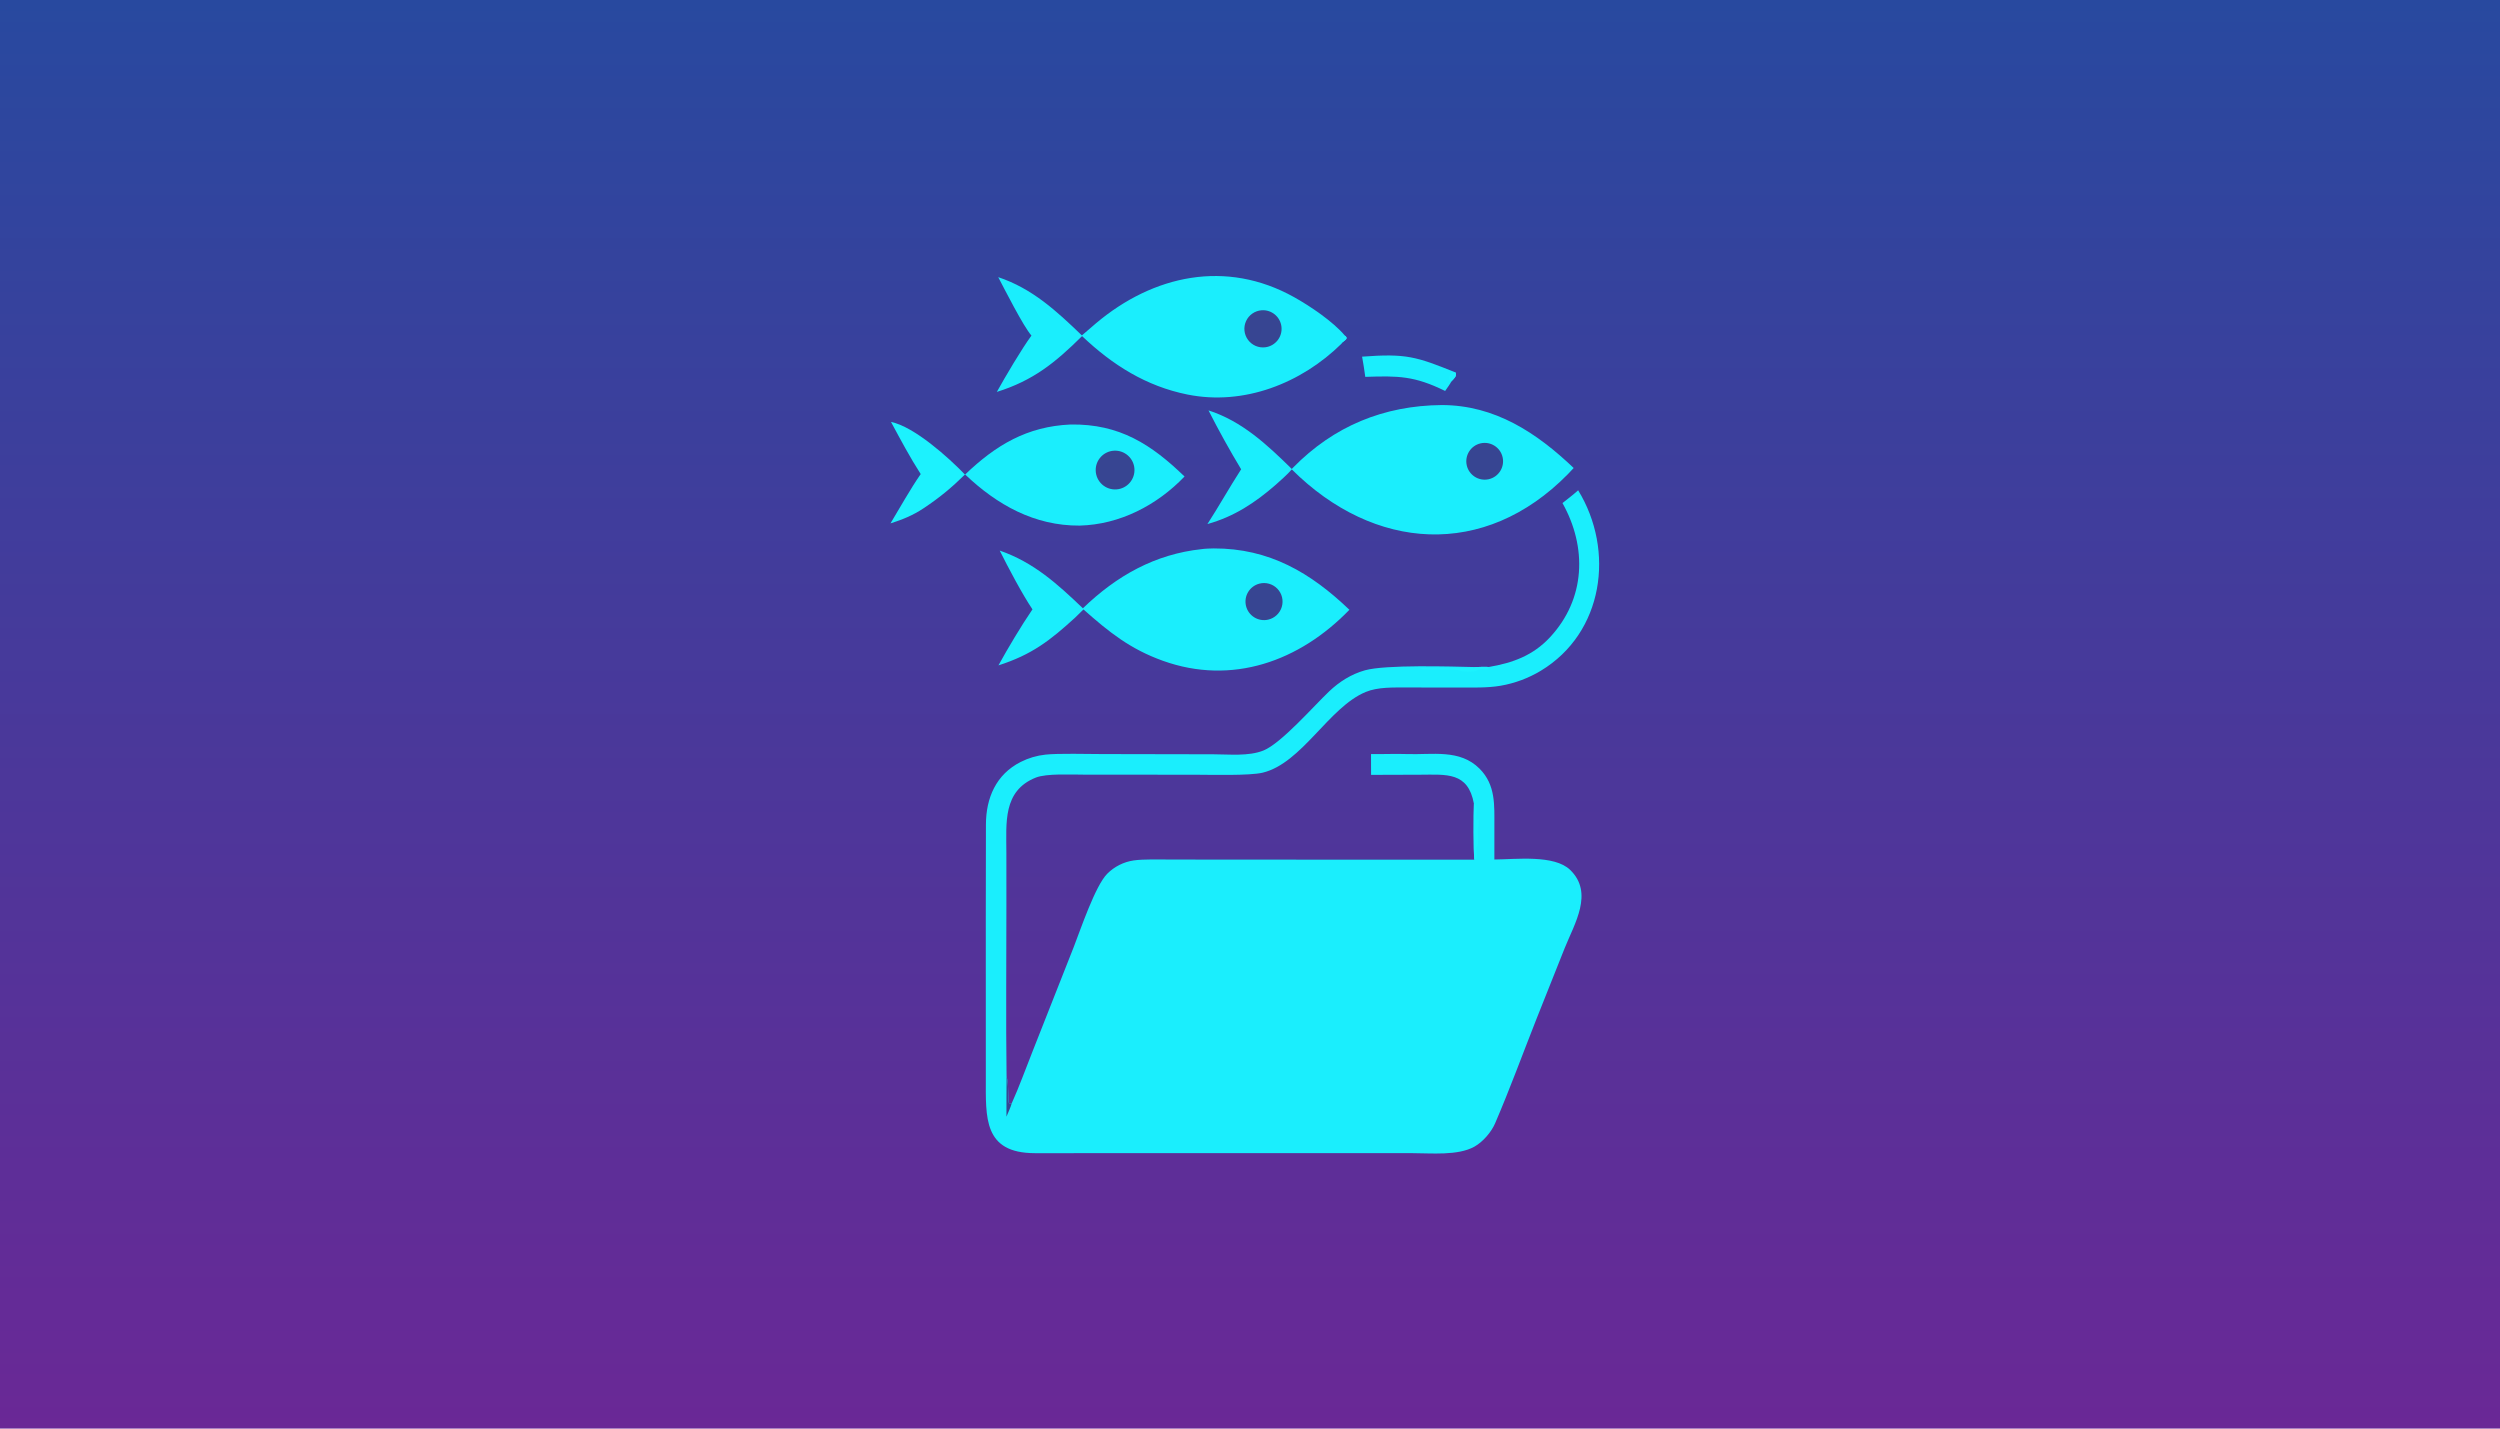
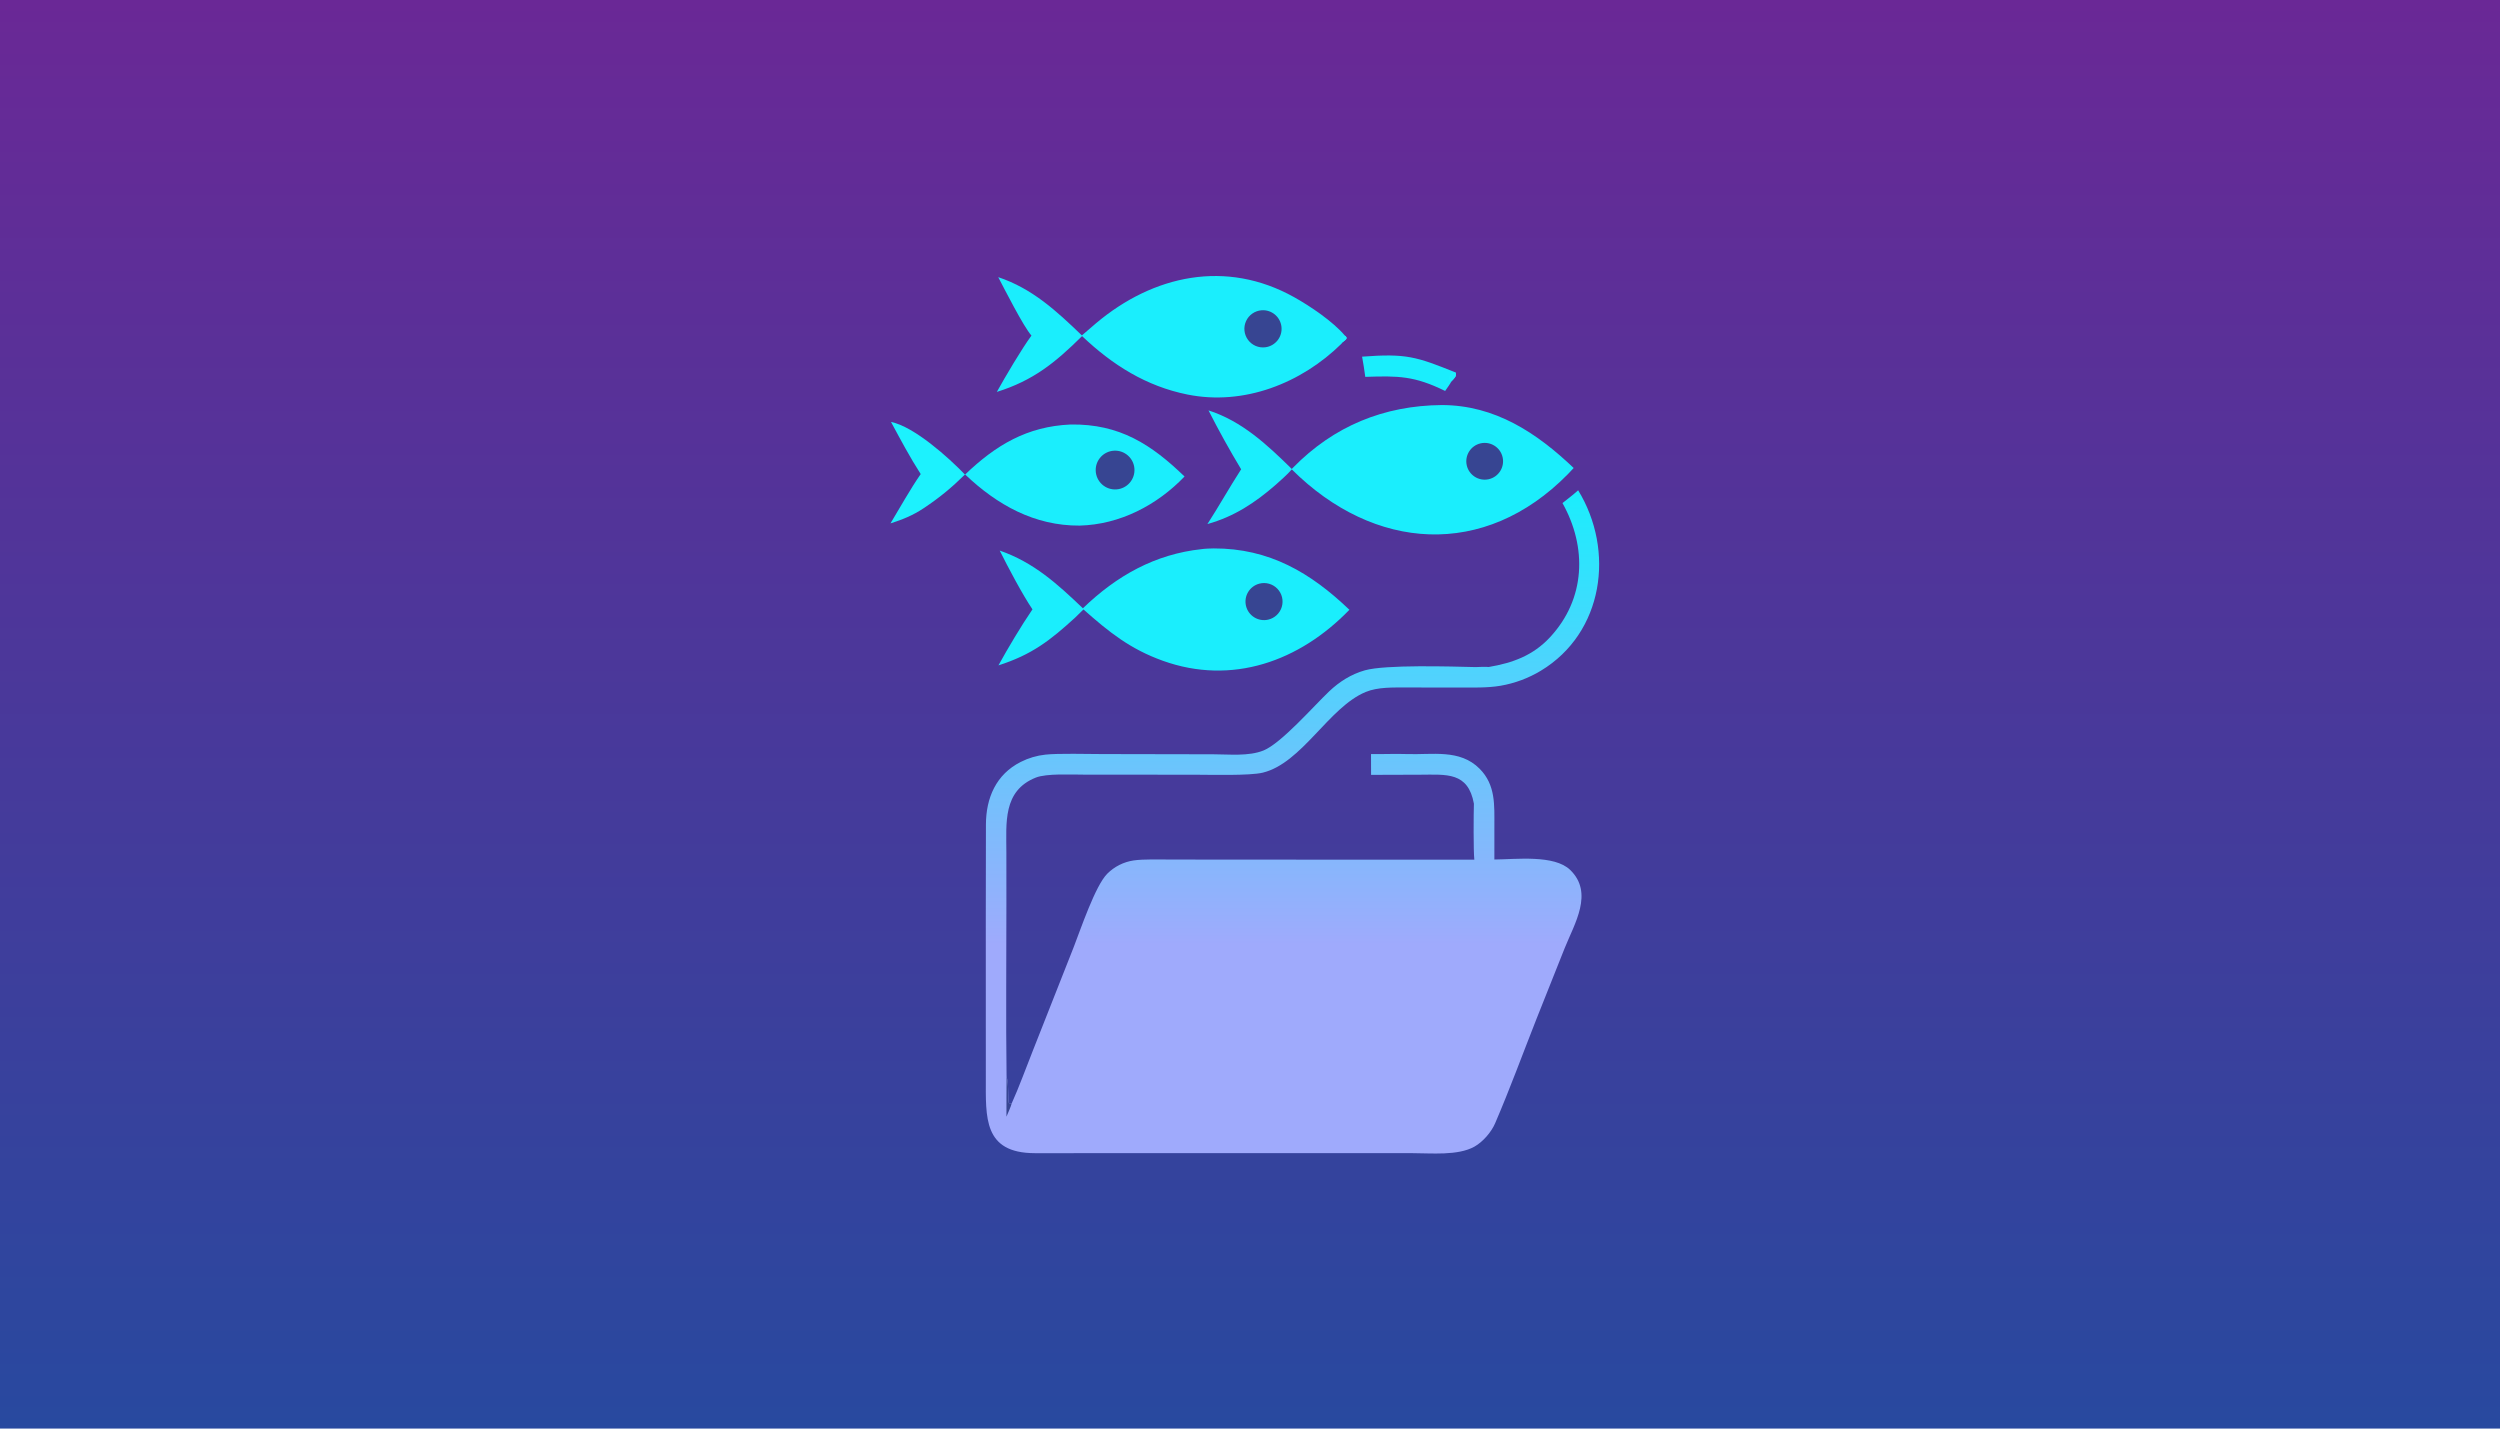
<svg xmlns="http://www.w3.org/2000/svg" id="Layer_1" width="948.267mm" height="541.867mm" version="1.1" viewBox="0 0 2688 1536">
  <defs>
    <style>
      .st0 {
+         fill: url(#linear-gradient1);
+       }
+ 
+       .st1 {
        fill: url(#linear-gradient);
      }

-       .st1 {
+       .st2 {
        fill: #374592;
      }

-       .st2 {
+       .st3 {
        fill: #1cf2fe;
      }

-       .st3 {
+       .st4 {
        fill: #1aeefd;
      }
    </style>
-     <linearGradient id="linear-gradient" x1="1344" y1="1536" x2="1344" y2="0" gradientUnits="userSpaceOnUse">
+     <linearGradient id="linear-gradient" x1="1344" y1="1536" x2="1344" y2="0" gradientTransform="translate(2688 1536) rotate(-180)" gradientUnits="userSpaceOnUse">
      <stop offset="0" stop-color="#6a2896" />
      <stop offset="1" stop-color="#28499f" />
    </linearGradient>
+     <linearGradient id="linear-gradient1" x1="1389.668" y1="527.146" x2="1389.668" y2="1240.283" gradientUnits="userSpaceOnUse">
+       <stop offset="0" stop-color="#1aeefd" />
+       <stop offset=".685" stop-color="#9faafc" />
+     </linearGradient>
  </defs>
-   <path class="st0" d="M0,0h2688v1536H0V0Z" />
-   <path class="st3" d="M1679.98,540.904c5.42-4.322,11.77-9.15,16.84-13.758,39.79,64.918,27.38,153.239-40.07,194.007-13.34,8.048-28.06,13.532-43.4,16.169-14.1,2.44-30.21,1.898-44.67,1.897l-56.61-.027c-14.14.022-30.65-.579-43.67,4.815-39.67,16.426-68.46,76.531-110.74,86.77-14.05,3.403-55.78,2.247-72.35,2.207l-119.58-.084c-13.4.003-40.48-1.458-52.09,3.187-35.64,14.269-31.59,48.882-31.59,80.539l.03,55.51c.04,61.484-.63,123.834.18,185.234,2.81,9.15.94,26.33,2.85,29.43.8.32,1.82-.4,2.78-.7,7.47-16.39,15.78-39.22,22.59-56.32l44.02-111.58c7.23-18.555,23.21-66.107,36.09-78.848,7.67-7.635,17.57-12.614,28.27-14.205,10.32-1.535,29.21-1.023,40.35-.985l64.67.106,261.32.034c-1.05-9.552-.82-49.718-.45-60.142-6.23-34.452-29.68-31.273-57.73-31.19l-52.84.171-.06-22.376c12.74.216,25.9-.448,38.47-.003,27.26.967,56.9-5.675,78.24,15.726,17.47,17.518,15.9,39.298,15.92,61.848v35.816c23.23-.164,64.43-5.367,81.51,11.183,25.51,24.718,4.72,57.572-5.98,84.255l-30.21,75.86c-14.78,37.4-28.58,75.31-44.49,112.25-4.06,9.55-13.14,20.02-22.25,25.15-17.75,9.99-46.83,7.02-66.79,7.02l-92.09-.02-313.76.04c-55.63-.09-52.72-38.64-52.73-80.84l-.02-71.04c.01-67.12-.1-134.391.13-201.517.09-28.47,10.84-53.857,37.41-67.258,8.32-4.213,17.33-6.878,26.6-7.864,13.27-1.502,46.38-.625,60.83-.602l119.67.236c16.99.026,37.99,2.342,53.87-4.065,19.17-7.73,53.89-47.627,70.67-63.576,10.94-10.401,23.75-18.487,38.34-22.623,22.17-6.283,92.24-4.125,119.25-3.482,4.18-.149,9.94-.492,14-.107,25.83-4.402,47.47-12.256,65.77-31.882,38.52-41.33,40.09-96.905,13.5-144.366Z" />
-   <path class="st2" d="M1584.75,864.16c5.97,1.694.93,13.849,2.99,17.88.42-.504,1.12-1.362,1.6-1.894l.34.046c.72,1.918.39,6.21-.21,8.303-1.99,6.975,1.66,15.889-1.57,22.113-2.3,4.409,3.36,11.935-2.7,13.694-1.05-9.552-.82-49.718-.45-60.142Z" />
-   <path class="st2" d="M1586.71,717.259c4.18-.149,9.94-.492,14-.107-.43,5.694-7.74-.233-12.14,3.526-2.49,2.131-16.37,1.792-18.79.432-5.41-3.044-41.13.833-42.62-2.608l1.62-.225-.32.029c6.83-.14,56.06,1.003,58.25-1.047Z" />
-   <path class="st1" d="M1082.26,1157.37c2.81,9.15.94,26.33,2.85,29.43.8.32,1.82-.4,2.78-.7-1.1,4.17-4.03,10.34-5.75,14.57.11-14.36-.12-29.03.12-43.3Z" />
-   <path class="st3" d="M1550.25,435.509c57.14.111,101.94,29.725,141.76,67.691-2.02,2.247-4.09,4.449-6.21,6.604-89.78,91.377-208.45,82.962-296.86-5.101-5.43,6.091-11.18,11.055-17.24,16.496-22.15,19.328-44.93,34.357-73.48,42.265,12.25-18.924,23.65-39.365,36.26-58.88-12.46-20.681-24.17-41.805-35.1-63.332,36.12,11.618,63.18,37.054,89.55,62.965.44-.471.88-.937,1.34-1.397,43.89-44.774,97.73-66.778,159.98-67.311Z" />
-   <path class="st1" d="M1591.89,476.71c10.69-2.467,21.35,4.253,23.73,14.967,2.39,10.715-4.42,21.32-15.15,23.62-10.61,2.275-21.08-4.437-23.43-15.034-2.36-10.597,4.27-21.112,14.85-23.553Z" />
-   <path class="st3" d="M1292.34,590.388c2.63-.446,9.82-.717,12.61-.725,59.82-.175,104.26,26.134,145.93,65.969-53.54,55.42-126.26,81.566-200.69,54.799-35.15-12.639-57.75-30.805-85.26-55.159l-8.66,8.523c-27.2,24.909-47,40.196-82.75,51.625,10.61-19.226,24.22-42.069,36.59-60.244-10.9-16.125-26.41-45.514-35.21-63.204,36.46,12.651,61.78,35.634,89.42,62.073,36.21-34.952,77.57-58.295,128.02-63.657Z" />
-   <path class="st1" d="M1354.19,627.504c6.96-1.762,14.33.355,19.29,5.544,4.97,5.188,6.75,12.644,4.68,19.519-2.06,6.874-7.67,12.104-14.67,13.691-10.64,2.41-21.24-4.181-23.79-14.788-2.54-10.607,3.92-21.289,14.49-23.966Z" />
-   <path class="st3" d="M1163.23,360.638c5.04-4.413,10.12-8.779,15.24-13.098,61.55-51.807,139.81-68.843,212.95-28.04,17.18,9.581,42.02,26.298,54.66,41.425,4.09,3,.34,4.54-2.79,7.288-.27.416-.55.831-.82,1.246-43.27,42.646-104.92,66.966-165.65,54.752-44.65-8.982-80.78-31.879-113.38-62.845-28.89,28.645-52.59,47.807-91.65,60.026,9.15-16.449,26.6-46.1,37.23-60.559-8.99-10.422-28.36-48.849-35.73-62.84,36.64,12.215,62.59,36.326,89.94,62.645Z" />
-   <path class="st2" d="M1446.08,360.925c4.09,3,.34,4.54-2.79,7.288-3.59-3.37-1.68-6.588,2.79-7.288Z" />
-   <path class="st1" d="M1356.4,333.618c10.82-.845,20.34,7.09,21.45,17.883,1.12,10.793-6.58,20.506-17.34,21.891-7.2.927-14.35-2.126-18.65-7.974-4.31-5.849-5.11-13.574-2.09-20.18,3.02-6.606,9.39-11.054,16.63-11.62Z" />
-   <path class="st3" d="M1151.05,456.425c52.66-.822,86.75,21.348,122.58,55.919-29.6,30.833-69.54,51.672-112.78,52.779-48.53.341-88.93-22.363-123.13-54.959,32.92-31.497,66.46-51.671,113.33-53.739Z" />
-   <path class="st1" d="M1197.85,484.582c11.41-.599,21.17,8.09,21.9,19.488.73,11.399-7.84,21.264-19.23,22.126-5.69.43-11.3-1.485-15.53-5.3-4.24-3.815-6.72-9.196-6.89-14.893-.32-11.317,8.44-20.826,19.75-21.421Z" />
-   <path class="st2" d="M958.006,453.653c24.915,5.04,62.044,38.404,79.494,56.576-14.82,14.551-27.39,24.899-44.53,36.303-11.473,7.646-22.615,12.1-35.541,16.239,10.194-16.863,21.492-37.21,32.52-53.047-11.59-18.006-21.777-37.214-31.943-56.071Z" />
-   <path class="st3" d="M1464.52,383.476c47.65-3.599,58.28.008,100.4,16.945,1.94,4.004-1.58,6.498-4.39,9.676-.73,1.847-5.33,8.242-6.72,10.263-33.03-16.246-50.3-16.346-85.87-15.158-.96-7.269-2.1-14.513-3.42-21.726Z" />
-   <path class="st2" d="M1560.53,410.097c-4.06-.632-1.73-6.777-.54-8.812.92-.527,1.33-.568,2.4-.654l2.53-.21c1.94,4.004-1.58,6.498-4.39,9.676Z" />
+   <path class="st1" d="M2688,1536H0V0h2688v1536Z" />
+   <path class="st0" d="M1679.98,540.904c5.42-4.322,11.77-9.15,16.84-13.758,39.79,64.918,27.38,153.239-40.07,194.007-13.34,8.048-28.06,13.532-43.4,16.169-14.1,2.44-30.21,1.898-44.67,1.897l-56.61-.027c-14.14.022-30.65-.579-43.67,4.815-39.67,16.426-68.46,76.531-110.74,86.77-14.05,3.403-55.78,2.247-72.35,2.207l-119.58-.084c-13.4.003-40.48-1.458-52.09,3.187-35.64,14.269-31.59,48.882-31.59,80.539l.03,55.51c.04,61.484-.63,123.834.18,185.234,2.81,9.15.94,26.33,2.85,29.43.8.32,1.82-.4,2.78-.7,7.47-16.39,15.78-39.22,22.59-56.32l44.02-111.58c7.23-18.555,23.21-66.107,36.09-78.848,7.67-7.635,17.57-12.614,28.27-14.205,10.32-1.535,29.21-1.023,40.35-.985l64.67.106,261.32.034c-1.05-9.552-.82-49.718-.45-60.142-6.23-34.452-29.68-31.273-57.73-31.19l-52.84.171-.06-22.376c12.74.216,25.9-.448,38.47-.003,27.26.967,56.9-5.675,78.24,15.726,17.47,17.518,15.9,39.298,15.92,61.848v35.816c23.23-.164,64.43-5.367,81.51,11.183,25.51,24.718,4.72,57.572-5.98,84.255l-30.21,75.86c-14.78,37.4-28.58,75.31-44.49,112.25-4.06,9.55-13.14,20.02-22.25,25.15-17.75,9.99-46.83,7.02-66.79,7.02l-92.09-.02-313.76.04c-55.63-.09-52.72-38.64-52.73-80.84l-.02-71.04c.01-67.12-.1-134.391.13-201.517.09-28.47,10.84-53.857,37.41-67.258,8.32-4.213,17.33-6.878,26.6-7.864,13.27-1.502,46.38-.625,60.83-.602l119.67.236c16.99.026,37.99,2.342,53.87-4.065,19.17-7.73,53.89-47.627,70.67-63.576,10.94-10.401,23.75-18.487,38.34-22.623,22.17-6.283,92.24-4.125,119.25-3.482,4.18-.149,9.94-.492,14-.107,25.83-4.402,47.47-12.256,65.77-31.882,38.52-41.33,40.09-96.905,13.5-144.366Z" />
+   <path class="st2" d="M1082.26,1157.37c2.81,9.15.94,26.33,2.85,29.43.8.32,1.82-.4,2.78-.7-1.1,4.17-4.03,10.34-5.75,14.57.11-14.36-.12-29.03.12-43.3Z" />
+   <path class="st4" d="M1550.25,435.509c57.14.111,101.94,29.725,141.76,67.691-2.02,2.247-4.09,4.449-6.21,6.604-89.78,91.377-208.45,82.962-296.86-5.101-5.43,6.091-11.18,11.055-17.24,16.496-22.15,19.328-44.93,34.357-73.48,42.265,12.25-18.924,23.65-39.365,36.26-58.88-12.46-20.681-24.17-41.805-35.1-63.332,36.12,11.618,63.18,37.054,89.55,62.965.44-.471.88-.937,1.34-1.397,43.89-44.774,97.73-66.778,159.98-67.311Z" />
+   <path class="st2" d="M1591.89,476.71c10.69-2.467,21.35,4.253,23.73,14.967,2.39,10.715-4.42,21.32-15.15,23.62-10.61,2.275-21.08-4.437-23.43-15.034-2.36-10.597,4.27-21.112,14.85-23.553Z" />
+   <path class="st4" d="M1292.34,590.388c2.63-.446,9.82-.717,12.61-.725,59.82-.175,104.26,26.134,145.93,65.969-53.54,55.42-126.26,81.566-200.69,54.799-35.15-12.639-57.75-30.805-85.26-55.159l-8.66,8.523c-27.2,24.909-47,40.196-82.75,51.625,10.61-19.226,24.22-42.069,36.59-60.244-10.9-16.125-26.41-45.514-35.21-63.204,36.46,12.651,61.78,35.634,89.42,62.073,36.21-34.952,77.57-58.295,128.02-63.657Z" />
+   <path class="st2" d="M1354.19,627.504c6.96-1.762,14.33.355,19.29,5.544,4.97,5.188,6.75,12.644,4.68,19.519-2.06,6.874-7.67,12.104-14.67,13.691-10.64,2.41-21.24-4.181-23.79-14.788-2.54-10.607,3.92-21.289,14.49-23.966Z" />
+   <path class="st4" d="M1163.23,360.638c5.04-4.413,10.12-8.779,15.24-13.098,61.55-51.807,139.81-68.843,212.95-28.04,17.18,9.581,42.02,26.298,54.66,41.425,4.09,3,.34,4.54-2.79,7.288-.27.416-.55.831-.82,1.246-43.27,42.646-104.92,66.966-165.65,54.752-44.65-8.982-80.78-31.879-113.38-62.845-28.89,28.645-52.59,47.807-91.65,60.026,9.15-16.449,26.6-46.1,37.23-60.559-8.99-10.422-28.36-48.849-35.73-62.84,36.64,12.215,62.59,36.326,89.94,62.645Z" />
+   <path class="st3" d="M1446.08,360.925c4.09,3,.34,4.54-2.79,7.288-3.59-3.37-1.68-6.588,2.79-7.288Z" />
+   <path class="st2" d="M1356.4,333.618c10.82-.845,20.34,7.09,21.45,17.883,1.12,10.793-6.58,20.506-17.34,21.891-7.2.927-14.35-2.126-18.65-7.974-4.31-5.849-5.11-13.574-2.09-20.18,3.02-6.606,9.39-11.054,16.63-11.62Z" />
+   <path class="st4" d="M1151.05,456.425c52.66-.822,86.75,21.348,122.58,55.919-29.6,30.833-69.54,51.672-112.78,52.779-48.53.341-88.93-22.363-123.13-54.959,32.92-31.497,66.46-51.671,113.33-53.739Z" />
+   <path class="st2" d="M1197.85,484.582c11.41-.599,21.17,8.09,21.9,19.488.73,11.399-7.84,21.264-19.23,22.126-5.69.43-11.3-1.485-15.53-5.3-4.24-3.815-6.72-9.196-6.89-14.893-.32-11.317,8.44-20.826,19.75-21.421Z" />
+   <path class="st3" d="M958.006,453.653c24.915,5.04,62.044,38.404,79.494,56.576-14.82,14.551-27.39,24.899-44.53,36.303-11.473,7.646-22.615,12.1-35.541,16.239,10.194-16.863,21.492-37.21,32.52-53.047-11.59-18.006-21.777-37.214-31.943-56.071Z" />
+   <path class="st4" d="M1464.52,383.476c47.65-3.599,58.28.008,100.4,16.945,1.94,4.004-1.58,6.498-4.39,9.676-.73,1.847-5.33,8.242-6.72,10.263-33.03-16.246-50.3-16.346-85.87-15.158-.96-7.269-2.1-14.513-3.42-21.726Z" />
+   <path class="st3" d="M1560.53,410.097c-4.06-.632-1.73-6.777-.54-8.812.92-.527,1.33-.568,2.4-.654l2.53-.21c1.94,4.004-1.58,6.498-4.39,9.676Z" />
</svg>
